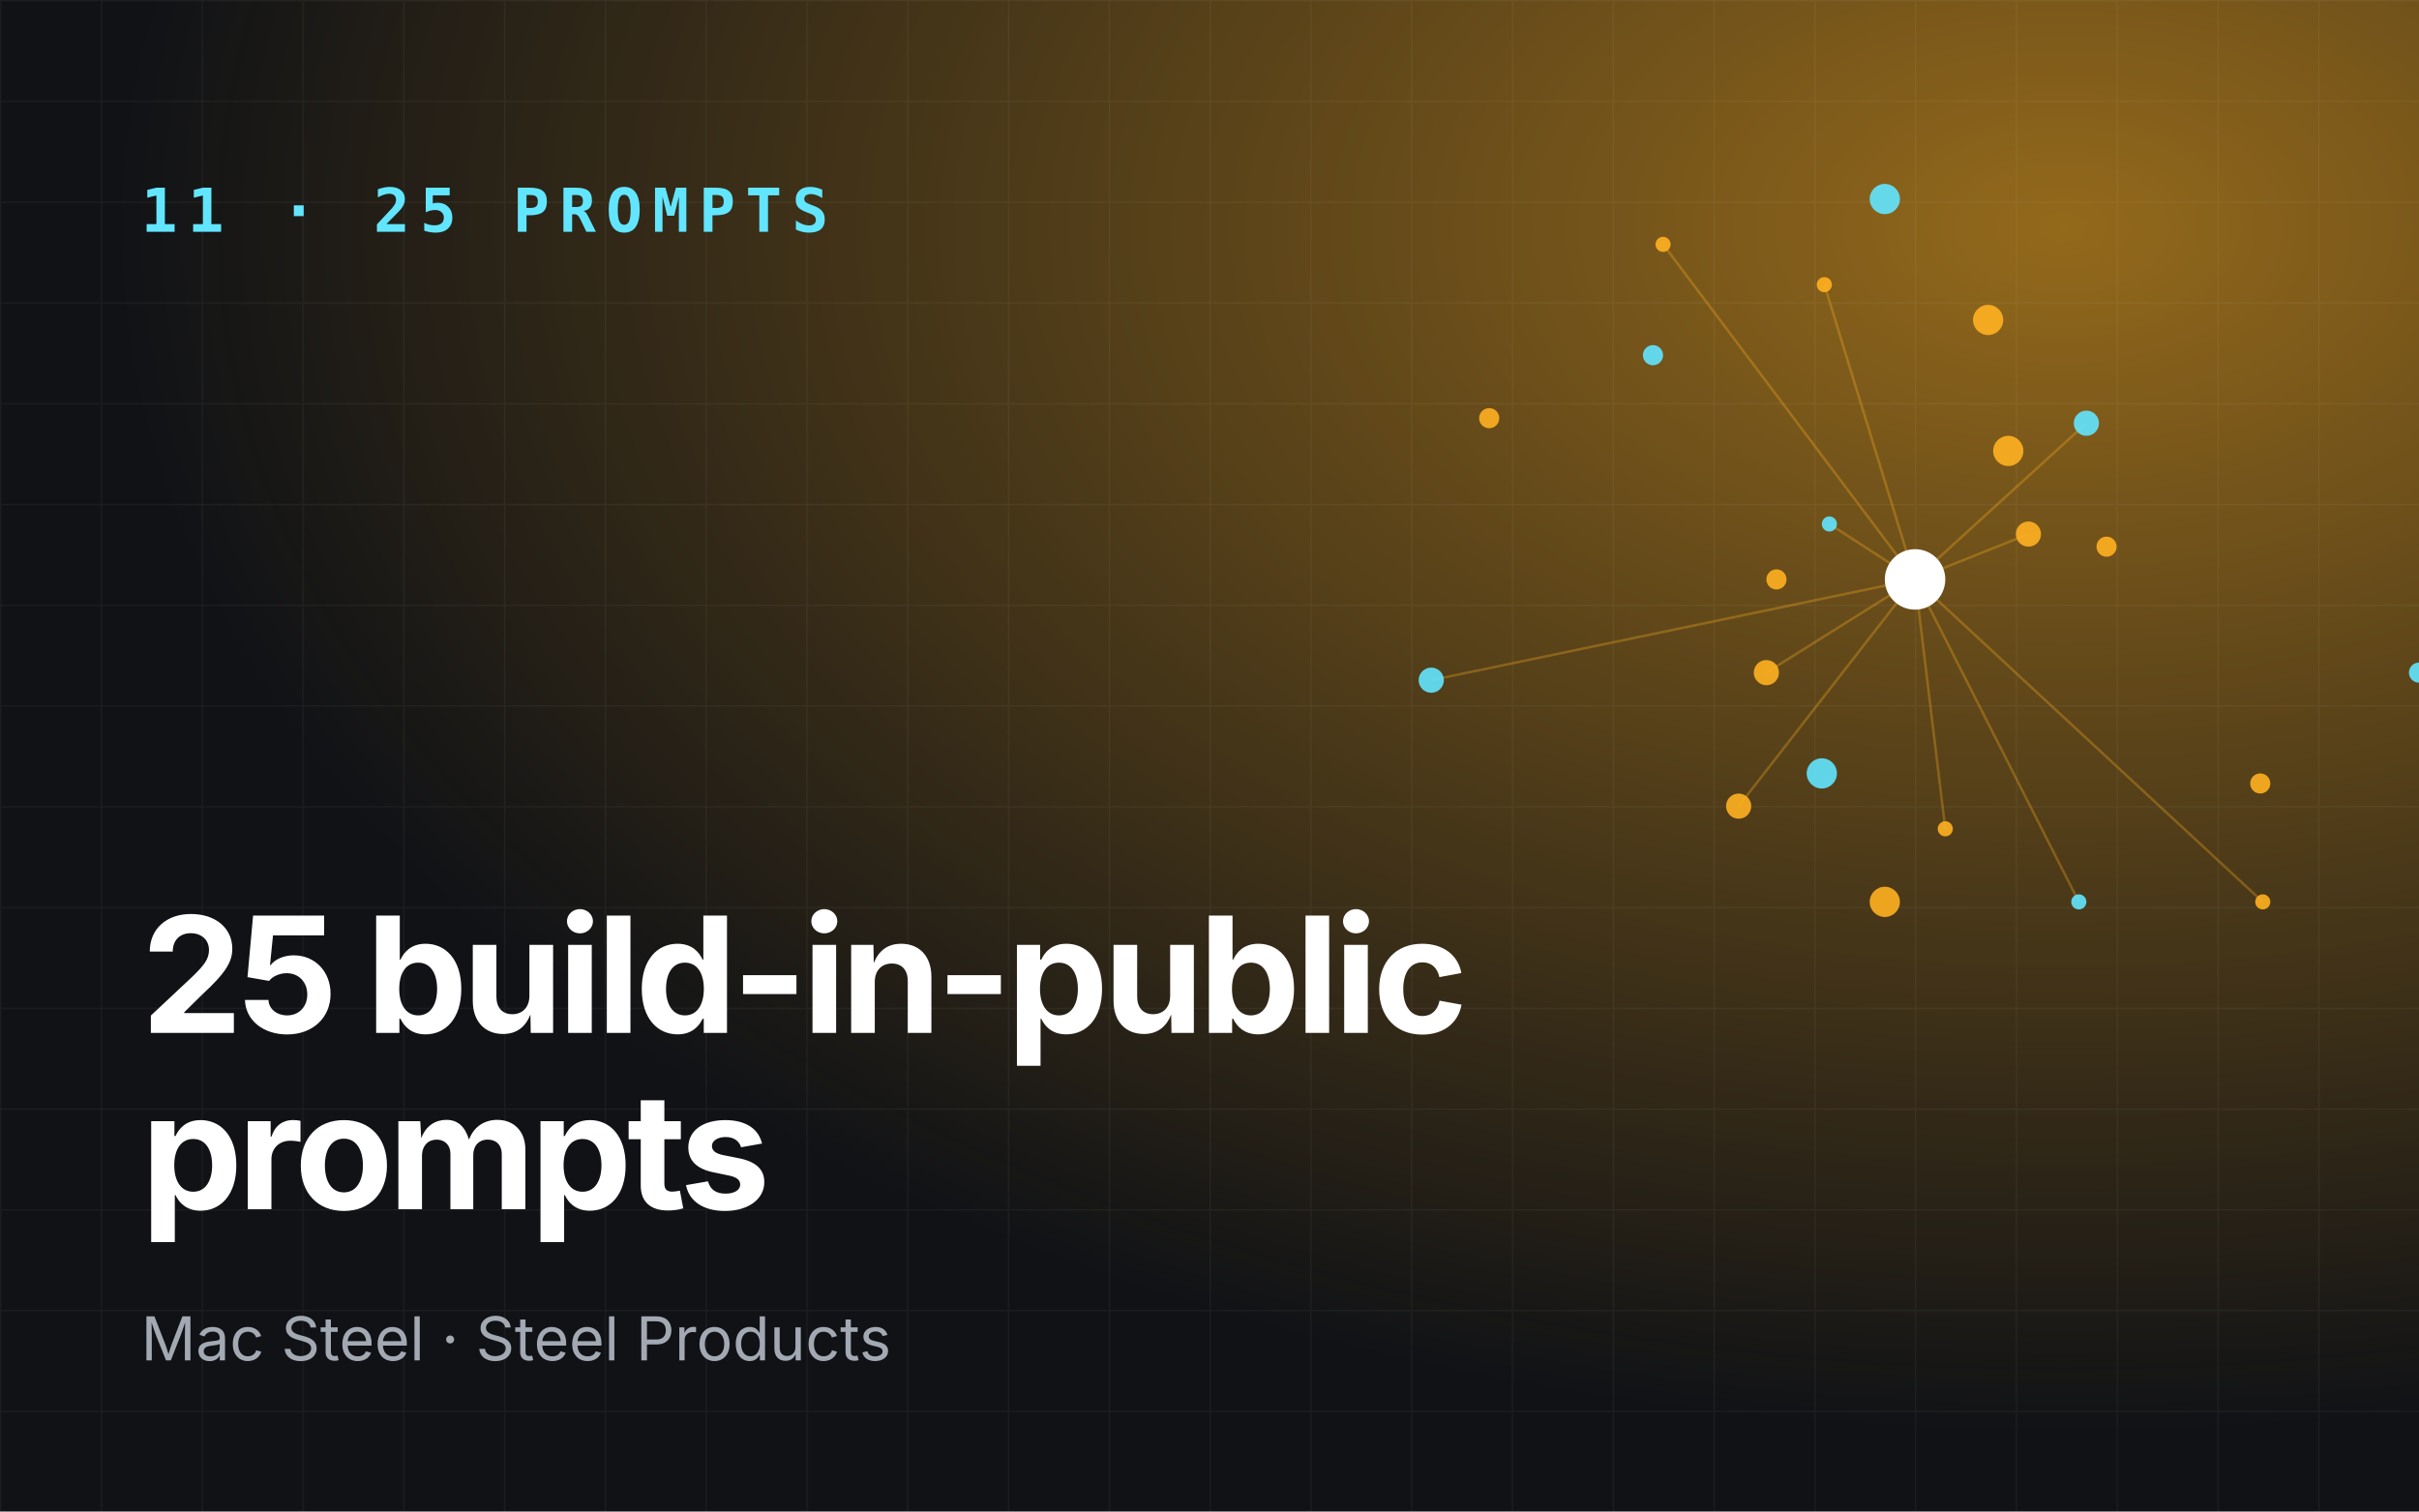
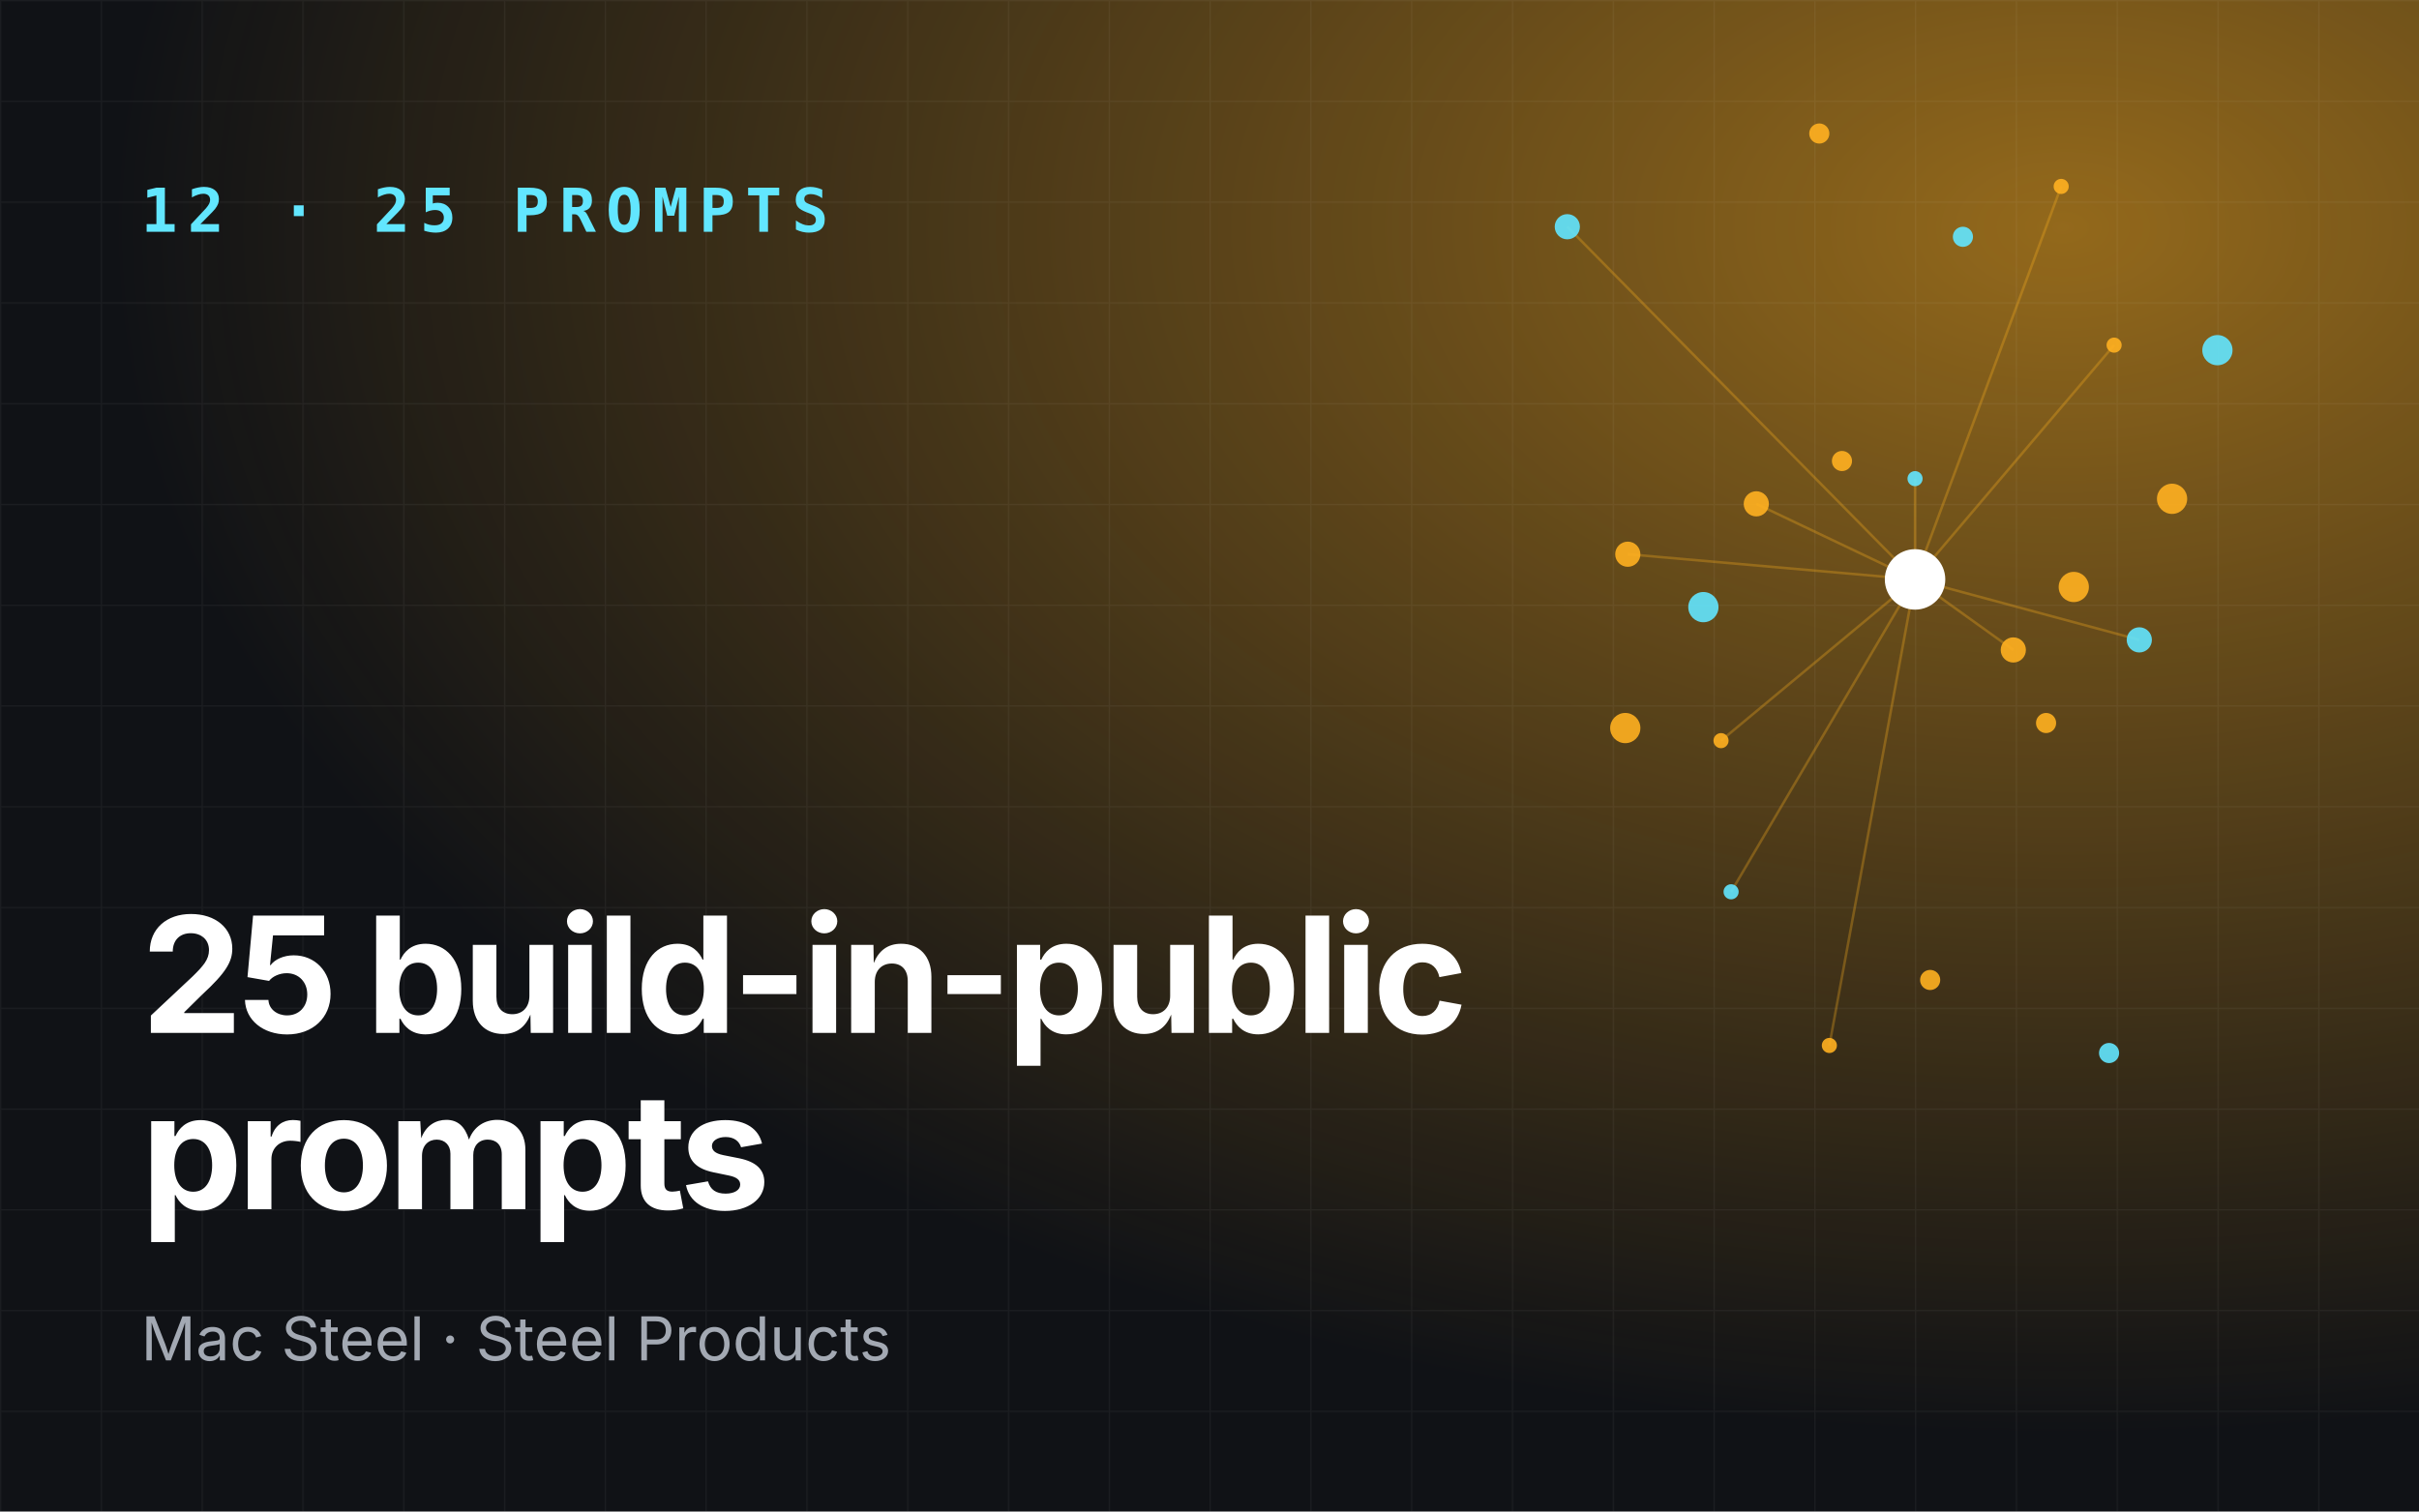
<svg xmlns="http://www.w3.org/2000/svg" viewBox="0 0 960 600" role="img" aria-label="25 build-in-public prompts">
  <defs>
    <radialGradient id="g" cx="85%" cy="15%" r="80%">
      <stop offset="0" stop-color="#ffb020" stop-opacity=".55" />
      <stop offset="1" stop-color="#ffb020" stop-opacity="0" />
    </radialGradient>
    <pattern id="p" width="40" height="40" patternUnits="userSpaceOnUse">
      <path d="M40 0H0V40" fill="none" stroke="#fff" stroke-opacity=".05" />
    </pattern>
  </defs>
  <rect width="960" height="600" fill="#101216" />
  <rect width="960" height="600" fill="url(#g)" />
  <rect width="960" height="600" fill="url(#p)" />
-   <line x1="760" y1="230" x2="726" y2="208" stroke="#ffb020" stroke-opacity=".3" />
-   <line x1="760" y1="230" x2="690" y2="320" stroke="#ffb020" stroke-opacity=".3" />
-   <line x1="760" y1="230" x2="898" y2="358" stroke="#ffb020" stroke-opacity=".3" />
-   <line x1="760" y1="230" x2="828" y2="168" stroke="#ffb020" stroke-opacity=".3" />
-   <line x1="760" y1="230" x2="660" y2="97" stroke="#ffb020" stroke-opacity=".3" />
-   <line x1="760" y1="230" x2="701" y2="267" stroke="#ffb020" stroke-opacity=".3" />
-   <line x1="760" y1="230" x2="825" y2="358" stroke="#ffb020" stroke-opacity=".3" />
-   <line x1="760" y1="230" x2="805" y2="212" stroke="#ffb020" stroke-opacity=".3" />
-   <line x1="760" y1="230" x2="724" y2="113" stroke="#ffb020" stroke-opacity=".3" />
-   <line x1="760" y1="230" x2="568" y2="270" stroke="#ffb020" stroke-opacity=".3" />
-   <line x1="760" y1="230" x2="772" y2="329" stroke="#ffb020" stroke-opacity=".3" />
-   <circle cx="726" cy="208" r="3" fill="#62e6ff" opacity=".9" />
-   <circle cx="836" cy="217" r="4" fill="#ffb020" opacity=".9" />
-   <circle cx="690" cy="320" r="5" fill="#ffb020" opacity=".9" />
-   <circle cx="748" cy="79" r="6" fill="#62e6ff" opacity=".9" />
-   <circle cx="898" cy="358" r="3" fill="#ffb020" opacity=".9" />
-   <circle cx="705" cy="230" r="4" fill="#ffb020" opacity=".9" />
-   <circle cx="828" cy="168" r="5" fill="#62e6ff" opacity=".9" />
-   <circle cx="748" cy="358" r="6" fill="#ffb020" opacity=".9" />
-   <circle cx="660" cy="97" r="3" fill="#ffb020" opacity=".9" />
-   <circle cx="960" cy="267" r="4" fill="#62e6ff" opacity=".9" />
-   <circle cx="701" cy="267" r="5" fill="#ffb020" opacity=".9" />
-   <circle cx="789" cy="127" r="6" fill="#ffb020" opacity=".9" />
-   <circle cx="825" cy="358" r="3" fill="#62e6ff" opacity=".9" />
-   <circle cx="591" cy="166" r="4" fill="#ffb020" opacity=".9" />
-   <circle cx="805" cy="212" r="5" fill="#ffb020" opacity=".9" />
-   <circle cx="723" cy="307" r="6" fill="#62e6ff" opacity=".9" />
-   <circle cx="724" cy="113" r="3" fill="#ffb020" opacity=".9" />
-   <circle cx="897" cy="311" r="4" fill="#ffb020" opacity=".9" />
-   <circle cx="568" cy="270" r="5" fill="#62e6ff" opacity=".9" />
-   <circle cx="797" cy="179" r="6" fill="#ffb020" opacity=".9" />
-   <circle cx="772" cy="329" r="3" fill="#ffb020" opacity=".9" />
-   <circle cx="656" cy="141" r="4" fill="#62e6ff" opacity=".9" />
+   <line x1="760" y1="230" x2="760" y2="190" stroke="#ffb020" stroke-opacity=".3" />
+   <line x1="760" y1="230" x2="646" y2="220" stroke="#ffb020" stroke-opacity=".3" />
+   <line x1="760" y1="230" x2="726" y2="415" stroke="#ffb020" stroke-opacity=".3" />
+   <line x1="760" y1="230" x2="849" y2="254" stroke="#ffb020" stroke-opacity=".3" />
+   <line x1="760" y1="230" x2="818" y2="74" stroke="#ffb020" stroke-opacity=".3" />
+   <line x1="760" y1="230" x2="697" y2="200" stroke="#ffb020" stroke-opacity=".3" />
+   <line x1="760" y1="230" x2="687" y2="354" stroke="#ffb020" stroke-opacity=".3" />
+   <line x1="760" y1="230" x2="799" y2="258" stroke="#ffb020" stroke-opacity=".3" />
+   <line x1="760" y1="230" x2="839" y2="137" stroke="#ffb020" stroke-opacity=".3" />
+   <line x1="760" y1="230" x2="622" y2="90" stroke="#ffb020" stroke-opacity=".3" />
+   <line x1="760" y1="230" x2="683" y2="294" stroke="#ffb020" stroke-opacity=".3" />
+   <circle cx="760" cy="190" r="3" fill="#62e6ff" opacity=".9" />
+   <circle cx="812" cy="287" r="4" fill="#ffb020" opacity=".9" />
+   <circle cx="646" cy="220" r="5" fill="#ffb020" opacity=".9" />
+   <circle cx="880" cy="139" r="6" fill="#62e6ff" opacity=".9" />
+   <circle cx="726" cy="415" r="3" fill="#ffb020" opacity=".9" />
+   <circle cx="731" cy="183" r="4" fill="#ffb020" opacity=".9" />
+   <circle cx="849" cy="254" r="5" fill="#62e6ff" opacity=".9" />
+   <circle cx="645" cy="289" r="6" fill="#ffb020" opacity=".9" />
+   <circle cx="818" cy="74" r="3" fill="#ffb020" opacity=".9" />
+   <circle cx="837" cy="418" r="4" fill="#62e6ff" opacity=".9" />
+   <circle cx="697" cy="200" r="5" fill="#ffb020" opacity=".9" />
+   <circle cx="862" cy="198" r="6" fill="#ffb020" opacity=".9" />
+   <circle cx="687" cy="354" r="3" fill="#62e6ff" opacity=".9" />
+   <circle cx="722" cy="53" r="4" fill="#ffb020" opacity=".9" />
+   <circle cx="799" cy="258" r="5" fill="#ffb020" opacity=".9" />
+   <circle cx="676" cy="241" r="6" fill="#62e6ff" opacity=".9" />
+   <circle cx="839" cy="137" r="3" fill="#ffb020" opacity=".9" />
+   <circle cx="766" cy="389" r="4" fill="#ffb020" opacity=".9" />
+   <circle cx="622" cy="90" r="5" fill="#62e6ff" opacity=".9" />
+   <circle cx="823" cy="233" r="6" fill="#ffb020" opacity=".9" />
+   <circle cx="683" cy="294" r="3" fill="#ffb020" opacity=".9" />
+   <circle cx="779" cy="94" r="4" fill="#62e6ff" opacity=".9" />
  <circle cx="760" cy="230" r="12" fill="#fff" />
-   <text x="56" y="92" font-family="JetBrains Mono,monospace" font-size="24" font-weight="700" fill="#62e6ff" letter-spacing="4">11 · 25 PROMPTS</text>
+   <text x="56" y="92" font-family="JetBrains Mono,monospace" font-size="24" font-weight="700" fill="#62e6ff" letter-spacing="4">12 · 25 PROMPTS</text>
  <text x="56" y="410" font-family="Space Grotesk,Inter,sans-serif" font-size="64" font-weight="700" fill="#fff" letter-spacing="-2">
    <tspan x="56" dy="0">25 build-in-public</tspan>
    <tspan x="56" dy="70">prompts</tspan>
  </text>
  <text x="56" y="540" font-family="Inter,sans-serif" font-size="24" fill="#a3a9b3">Mac Steel · Steel Products</text>
</svg>
